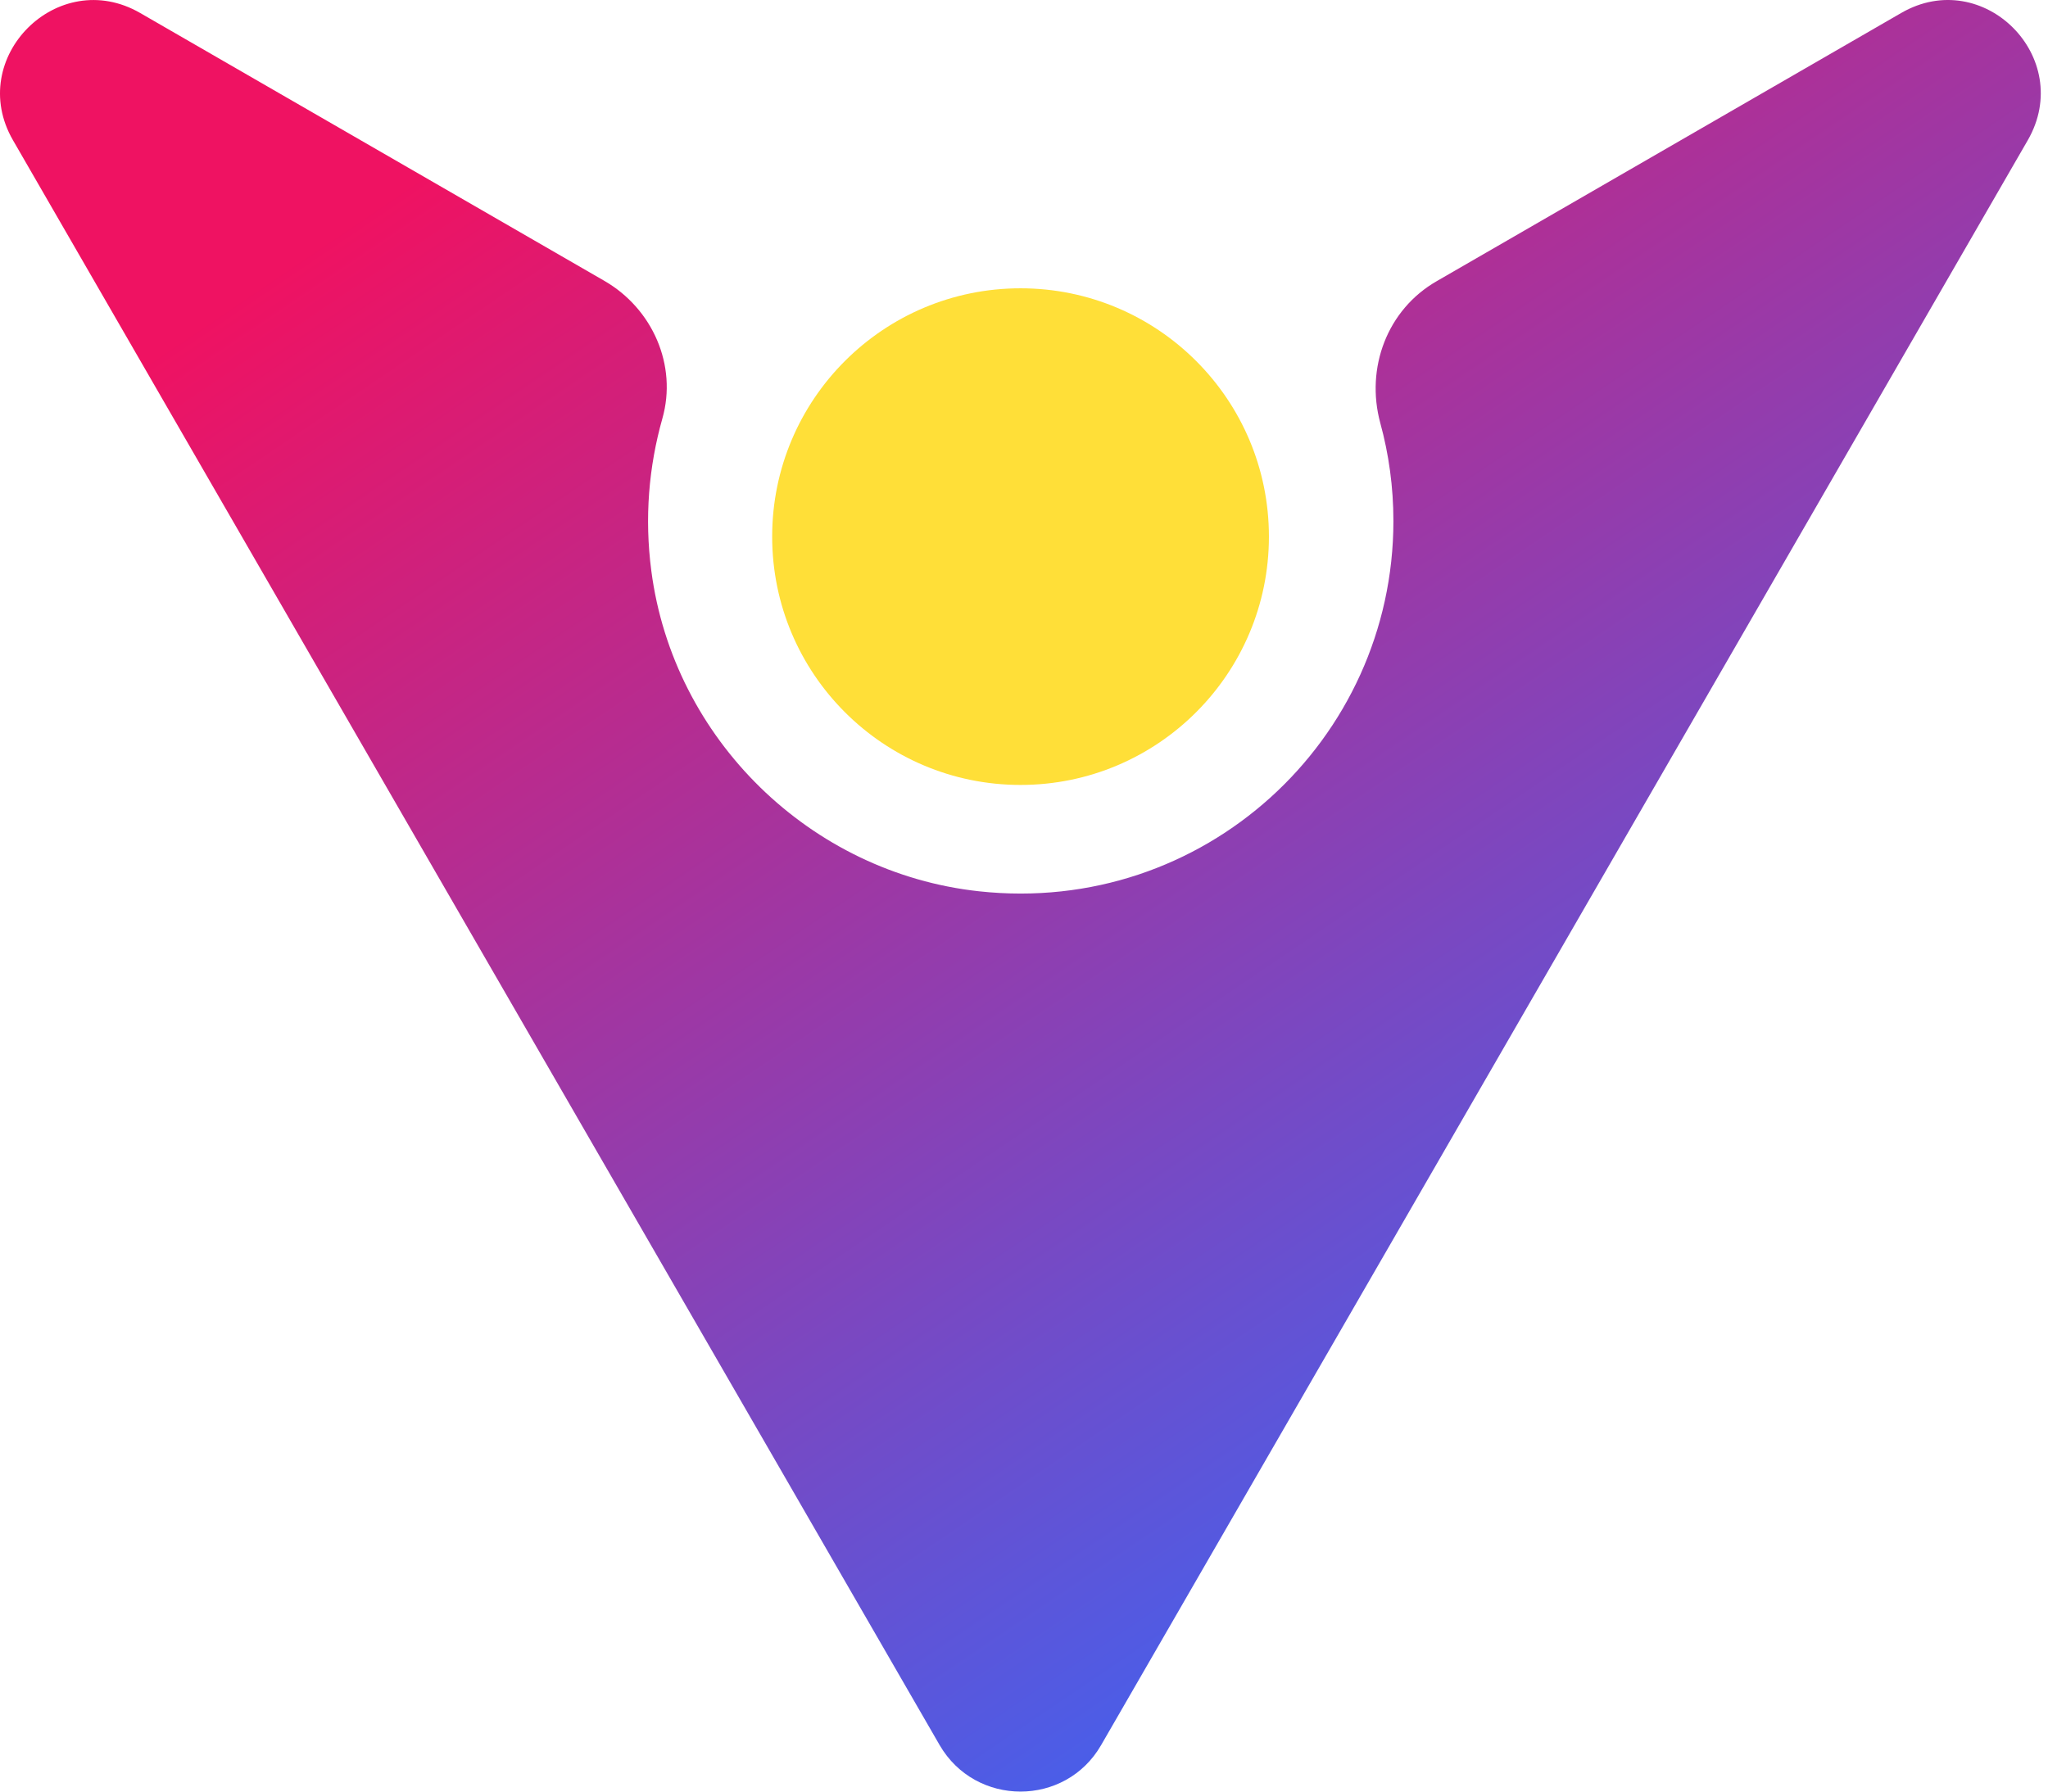
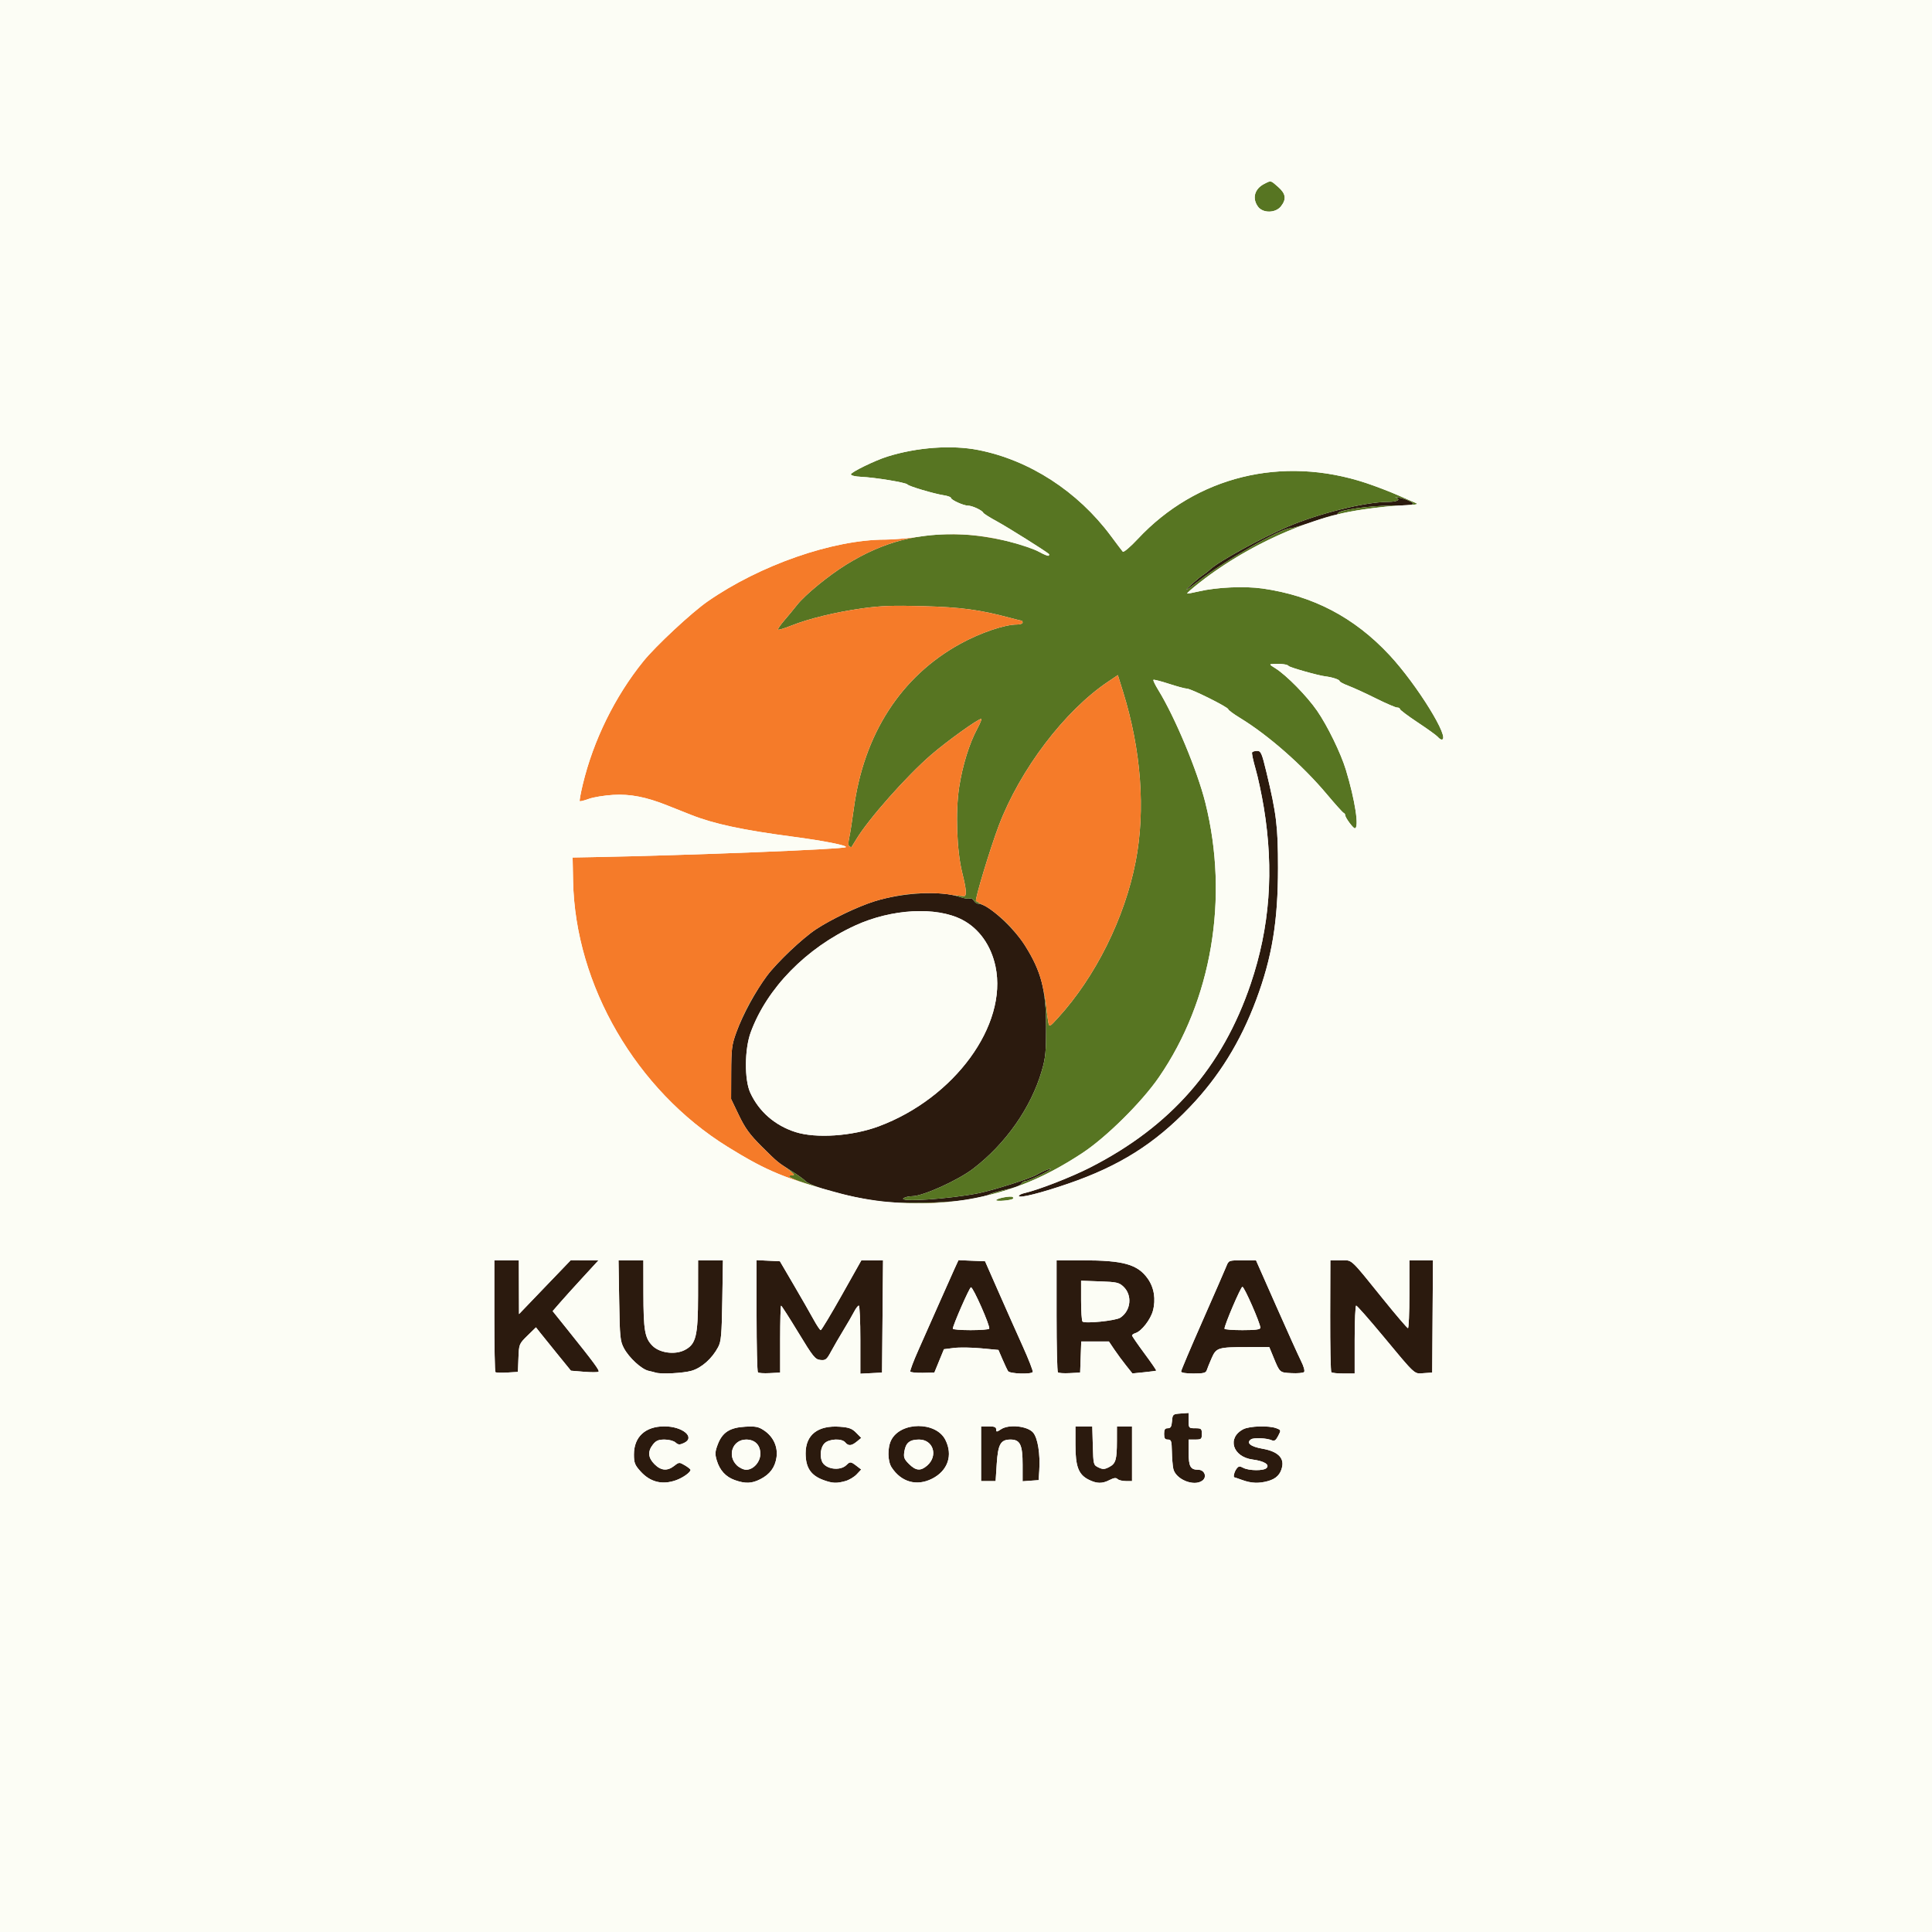
- <svg xmlns="http://www.w3.org/2000/svg" width="56" height="49" viewBox="0 0 56 49" fill="none">
-   <path d="M27.905 21.468C31.656 21.468 34.697 18.427 34.697 14.676C34.697 10.925 31.656 7.885 27.905 7.885C24.154 7.885 21.114 10.925 21.114 14.676C21.114 18.427 24.154 21.468 27.905 21.468Z" fill="#FFD600" fill-opacity="0.78" />
-   <path d="M55.447 3.835L30.108 47.73C29.132 49.423 26.679 49.423 25.694 47.73L0.355 3.835C-0.946 1.583 1.582 -0.946 3.834 0.356L16.525 7.681C17.843 8.441 18.527 9.993 18.11 11.453C17.743 12.754 17.618 14.156 17.81 15.616C18.41 20.213 22.157 23.876 26.77 24.377C32.911 25.044 38.101 20.247 38.101 14.248C38.101 13.322 37.976 12.421 37.742 11.569C37.333 10.059 37.934 8.466 39.285 7.69L51.984 0.356C54.228 -0.946 56.748 1.574 55.447 3.835Z" fill="url(#paint0_linear_106_6)" />
-   <defs>
-     <linearGradient id="paint0_linear_106_6" x1="13.349" y1="3.527" x2="40.465" y2="43.575" gradientUnits="userSpaceOnUse">
-       <stop stop-color="#EF1262" />
-       <stop offset="1" stop-color="#4361EE" />
-     </linearGradient>
-   </defs>
+ <svg xmlns="http://www.w3.org/2000/svg" width="1024" height="1024" viewBox="0 0 1024 1024">
+   <g>
+     <path d="M 514.44 635.56 C502.58,637.74 477.12,638.26 465.00,636.58 C449.80,634.46 429.65,628.88 427.00,626.04 C426.17,625.15 423.02,622.88 420.00,620.98 C412.05,615.99 412.32,616.21 403.70,607.64 C397.39,601.36 394.97,598.04 391.65,591.14 L 387.50 582.50 L 387.55 568.50 C387.60,555.89 387.87,553.77 390.28,547.15 C393.64,537.90 400.62,525.04 406.56,517.13 C411.92,510.00 425.29,497.33 432.47,492.57 C440.42,487.30 454.78,480.43 463.50,477.71 C478.84,472.94 498.86,471.95 508.98,475.47 C510.91,476.15 513.12,476.48 513.89,476.22 C514.65,475.96 515.69,476.47 516.19,477.37 C516.69,478.27 517.79,479.00 518.63,479.00 C523.38,479.00 537.08,491.32 543.27,501.16 C551.87,514.83 554.41,524.55 554.46,544.00 C554.49,557.26 554.16,560.65 552.20,567.42 C546.54,587.00 533.06,606.24 515.77,619.45 C507.65,625.65 489.18,633.98 483.50,634.01 C481.85,634.02 479.83,634.47 479.00,635.00 C475.37,637.34 503.59,635.49 518.85,632.38 C526.79,630.76 546.25,624.57 549.50,622.62 C552.44,620.87 557.00,618.97 557.00,619.51 C557.00,620.28 545.17,626.00 543.58,626.00 C542.76,626.00 541.72,626.68 541.25,627.51 C540.77,628.37 537.23,629.69 532.99,630.57 C528.90,631.42 525.07,632.52 524.48,633.02 C523.88,633.52 519.36,634.66 514.44,635.56 ZM 421.60 600.01 C432.55,603.51 451.77,602.19 465.75,596.98 C505.87,582.04 534.16,543.31 527.64,512.28 C525.28,501.06 518.89,492.10 509.96,487.48 C496.23,480.38 472.64,481.66 453.26,490.54 C427.34,502.42 406.49,523.74 397.90,547.14 C394.60,556.12 394.49,572.31 397.68,579.21 C402.28,589.18 410.75,596.54 421.60,600.01 ZM 572.79 719.25 L 572.50 727.50 L 566.96 727.79 C563.91,727.96 561.10,727.77 560.71,727.38 C560.32,726.99 560.00,713.47 560.00,697.33 L 560.00 668.00 L 573.86 668.00 C595.44,668.00 602.99,670.13 608.36,677.73 C611.71,682.47 612.70,688.69 611.06,694.77 C609.82,699.39 605.04,705.53 601.94,706.52 C600.87,706.86 600.00,707.44 600.01,707.82 C600.01,708.19 602.97,712.48 606.57,717.35 C610.18,722.22 612.99,726.32 612.82,726.46 C612.64,726.60 609.73,727.00 606.35,727.33 L 600.20 727.95 L 596.83 723.72 C594.97,721.40 592.17,717.59 590.59,715.25 L 587.73 711.00 L 573.08 711.00 ZM 413.50 709.75 L 413.50 727.50 L 407.96 727.79 C404.91,727.96 402.10,727.77 401.71,727.38 C401.32,726.99 401.00,713.45 401.00,697.29 L 401.00 667.90 L 407.19 668.20 L 413.37 668.50 L 420.69 681.00 C424.72,687.88 429.42,696.09 431.15,699.25 C432.87,702.41 434.60,705.00 435.00,705.00 C435.40,705.00 440.40,696.69 446.11,686.54 L 456.50 668.07 L 462.26 668.04 L 468.03 668.00 L 467.76 697.75 L 467.50 727.50 L 461.75 727.80 L 456.00 728.10 L 456.00 710.05 C456.00,700.12 455.63,692.00 455.19,692.00 C454.74,692.00 453.62,693.46 452.69,695.25 C451.77,697.04 449.23,701.42 447.05,705.00 C444.87,708.58 441.92,713.66 440.49,716.31 C438.17,720.63 437.59,721.09 434.83,720.81 C432.04,720.53 430.96,719.18 423.13,706.28 C418.38,698.46 414.27,692.04 414.00,692.03 C413.73,692.01 413.50,699.99 413.50,709.75 ZM 718.00 710.00 L 718.00 728.00 L 712.17 728.00 C708.96,728.00 706.02,727.69 705.64,727.31 C705.26,726.93 704.99,713.43 705.03,697.31 L 705.11 668.00 L 710.60 668.00 C711.08,668.00 711.50,667.99 711.89,667.98 C712.87,667.96 713.63,667.94 714.36,668.09 C717.31,668.69 719.71,672.00 733.21,688.71 C739.97,697.08 745.84,703.94 746.25,703.96 C746.66,703.98 747.00,695.90 747.00,686.00 L 747.00 668.00 L 753.25 668.00 L 759.50 668.00 L 759.30 697.75 L 759.10 727.50 L 754.64 727.80 C754.35,727.82 754.08,727.84 753.82,727.86 C753.01,727.93 752.35,727.99 751.72,727.90 C748.94,727.51 746.55,724.40 732.71,707.75 C725.51,699.09 719.25,692.00 718.81,692.00 C718.36,692.00 718.00,700.10 718.00,710.00 ZM 497.77 721.30 L 495.23 727.50 L 489.10 727.63 C485.73,727.70 482.75,727.41 482.49,726.98 C482.22,726.55 484.19,721.32 486.86,715.35 C489.53,709.38 494.49,698.20 497.88,690.50 C501.27,682.80 504.94,674.57 506.03,672.21 L 508.02 667.91 L 515.06 668.21 L 522.11 668.50 L 529.15 684.50 C533.02,693.30 538.81,706.33 542.03,713.45 C545.24,720.57 547.65,726.76 547.38,727.20 C546.56,728.53 535.21,728.14 534.31,726.75 C533.86,726.07 532.53,723.25 531.34,720.50 L 529.19 715.50 L 520.04 714.64 C515.01,714.17 508.51,714.08 505.60,714.44 L 500.31 715.11 ZM 639.61 726.25 C639.16,727.68 637.88,728.00 632.53,728.00 C628.60,728.00 626.00,727.58 626.00,726.94 C626.00,726.36 631.10,714.32 637.33,700.19 C643.56,686.06 649.23,673.04 649.95,671.25 C651.24,668.00 651.25,668.00 658.48,668.00 L 665.71 668.00 L 676.43 692.25 C682.32,705.59 688.25,718.71 689.61,721.41 C691.05,724.29 691.70,726.70 691.18,727.22 C690.69,727.71 687.68,727.97 684.50,727.80 C678.18,727.47 678.35,727.62 674.91,719.25 L 672.75 714.00 L 661.50 714.00 C645.53,714.00 644.66,714.26 642.20,719.85 C641.08,722.41 639.91,725.29 639.61,726.25 ZM 274.79 719.74 L 274.50 727.14 L 268.83 727.48 C265.71,727.67 262.90,727.57 262.58,727.25 C262.26,726.93 262.00,713.47 262.00,697.33 L 262.00 668.00 L 275.00 668.00 L 275.09 696.50 L 288.79 682.22 L 302.50 667.95 L 309.86 667.97 L 317.22 668.00 L 308.86 677.09 C304.26,682.09 298.79,688.15 296.71,690.55 L 292.92 694.92 L 300.77 704.71 C314.94,722.37 317.94,726.46 317.22,727.05 C316.82,727.37 313.37,727.38 309.55,727.07 L 302.61 726.50 L 295.69 718.00 C291.89,713.33 287.71,708.15 286.42,706.51 L 284.07 703.52 L 279.57 707.93 C275.13,712.28 275.07,712.43 274.79,719.74 ZM 366.59 726.53 C362.24,727.82 350.28,728.44 347.50,727.51 C346.95,727.33 345.25,726.90 343.72,726.56 C340.04,725.75 333.38,719.62 330.69,714.57 C328.70,710.84 328.49,708.75 328.18,689.25 L 327.83 668.00 L 341.00 668.00 L 341.02 685.25 C341.05,705.19 341.74,709.21 345.86,713.32 C349.67,717.13 357.80,718.19 362.92,715.54 C368.90,712.45 369.95,708.16 369.98,686.75 L 370.00 668.00 L 383.17 668.00 L 382.83 689.25 C382.53,707.58 382.23,710.98 380.63,714.00 C377.43,720.04 371.95,724.94 366.59,726.53 ZM 566.50 627.25 C552.11,632.23 540.00,635.28 540.00,633.92 C540.00,633.43 541.24,632.76 542.75,632.42 C550.23,630.74 567.71,623.95 577.81,618.79 C620.61,596.96 647.91,565.73 662.90,521.47 C673.06,491.46 675.31,461.22 669.85,428.01 C668.72,421.15 666.76,411.93 665.48,407.53 C664.21,403.14 663.38,399.19 663.64,398.77 C663.90,398.35 665.11,398.00 666.32,398.00 C668.30,398.00 668.80,399.14 671.23,409.25 C676.55,431.32 677.38,438.17 677.37,460.00 C677.36,488.41 674.21,507.47 665.78,530.00 C657.47,552.25 646.04,570.69 630.53,586.88 C611.98,606.24 593.46,617.92 566.50,627.25 ZM 402.95 784.03 C398.43,786.33 395.03,786.45 389.50,784.50 C384.66,782.78 381.47,779.31 379.89,774.02 C378.89,770.70 378.98,769.34 380.43,765.55 C382.86,759.18 386.82,756.63 394.98,756.18 C400.52,755.88 402.03,756.18 405.00,758.18 C409.90,761.46 412.39,766.91 411.56,772.48 C410.76,777.81 408.07,781.41 402.95,784.03 ZM 494.03 783.75 C485.89,787.86 477.70,785.58 472.59,777.78 C470.40,774.44 470.30,767.25 472.39,763.21 C477.46,753.42 496.07,753.35 501.05,763.10 C505.21,771.26 502.40,779.52 494.03,783.75 ZM 528.29 775.89 L 527.70 785.00 L 520.00 785.00 L 520.00 756.00 L 524.00 756.00 C527.02,756.00 528.00,756.40 528.00,757.61 C528.00,759.07 528.25,759.06 530.63,757.50 C534.79,754.78 544.58,755.81 547.57,759.28 C550.05,762.17 551.41,770.60 550.83,779.50 L 550.50 784.50 L 542.00 785.11 L 542.00 776.28 C542.00,765.75 540.68,763.00 535.60,763.00 C530.35,763.00 528.97,765.44 528.29,775.89 ZM 588.16 784.41 C584.21,786.46 581.34,786.42 577.00,784.25 C571.62,781.56 570.00,777.28 570.00,765.75 L 570.00 756.00 L 578.93 756.00 L 579.22 766.24 C579.49,776.28 579.55,776.50 582.22,777.78 C584.51,778.87 585.41,778.84 587.84,777.58 C591.37,775.76 591.97,773.75 591.99,763.75 L 592.00 756.00 L 600.00 756.00 L 600.00 785.00 L 596.70 785.00 C594.89,785.00 592.91,784.51 592.31,783.91 C591.53,783.13 590.37,783.28 588.16,784.41 ZM 573.75 700.44 C574.94,701.67 591.27,700.02 593.73,698.43 C599.44,694.72 600.28,686.49 595.41,681.91 C593.12,679.76 591.77,679.46 582.92,679.16 L 573.00 678.81 L 573.00 689.24 C573.00,694.97 573.34,700.01 573.75,700.44 ZM 672.10 784.99 C667.23,786.34 663.27,786.19 658.50,784.47 C656.30,783.68 654.39,783.02 654.25,783.02 C653.50,782.97 654.18,780.13 655.33,778.56 C656.45,777.03 657.01,776.93 658.94,777.97 C661.93,779.57 669.76,779.65 671.29,778.09 C673.09,776.27 670.01,774.39 663.89,773.58 C653.28,772.17 650.19,762.06 658.98,757.51 C662.30,755.80 672.53,755.49 676.47,756.99 C679.02,757.96 679.03,758.03 677.46,761.07 C676.27,763.38 675.44,763.97 674.18,763.41 C671.46,762.20 664.62,761.86 663.10,762.87 C660.32,764.72 662.79,766.75 669.17,767.86 C676.95,769.21 680.55,772.49 679.58,777.35 C678.77,781.40 676.44,783.78 672.10,784.99 ZM 358.32 784.55 C351.01,787.16 344.65,785.57 339.48,779.85 C336.47,776.51 336.00,775.31 336.00,770.90 C336.00,761.55 342.02,756.00 352.14,756.00 C361.95,756.00 368.84,761.93 362.42,764.86 C360.20,765.86 359.45,765.81 358.04,764.54 C357.09,763.68 354.53,763.00 352.24,763.00 C349.01,763.00 347.71,763.55 346.07,765.63 C343.20,769.29 343.47,772.63 346.92,776.08 C350.37,779.52 353.71,779.80 357.35,776.94 C359.90,774.93 360.07,774.93 362.99,776.65 C364.64,777.63 366.00,778.71 366.00,779.06 C366.00,780.37 361.98,783.24 358.32,784.55 ZM 448.07 785.00 C443.44,786.28 441.32,786.20 436.74,784.57 C429.79,782.09 427.00,778.00 427.00,770.28 C427.00,760.43 433.53,755.36 445.15,756.20 C449.97,756.55 451.60,757.15 453.79,759.38 L 456.50 762.12 L 454.14 764.06 C451.30,766.39 449.67,766.51 448.00,764.50 C446.15,762.27 439.43,762.57 437.00,765.00 C435.03,766.97 434.40,771.28 435.62,774.46 C437.25,778.69 445.23,779.91 448.69,776.45 C450.54,774.60 450.97,774.64 453.99,776.96 L 456.47 778.87 L 454.06 781.43 C452.73,782.85 450.04,784.45 448.07,785.00 ZM 637.29 784.75 C632.83,788.08 623.08,784.11 621.87,778.46 C621.52,776.83 621.18,772.69 621.12,769.25 C621.01,763.71 620.77,763.00 619.00,763.00 C617.44,763.00 617.00,762.33 617.00,760.00 C617.00,757.70 617.45,757.00 618.94,757.00 C620.46,757.00 620.95,756.19 621.19,753.25 C621.49,749.61 621.62,749.49 625.75,749.19 L 630.00 748.89 L 630.00 752.94 C630.00,756.91 630.08,757.00 633.50,757.00 C636.72,757.00 637.00,757.24 637.00,760.00 C637.00,762.76 636.72,763.00 633.50,763.00 L 630.00 763.00 L 630.00 769.80 C630.00,777.27 630.95,779.00 635.08,779.00 C638.44,779.00 639.90,782.81 637.29,784.75 ZM 649.00 704.25 C649.00,704.66 653.28,705.00 658.50,705.00 C665.43,705.00 668.00,704.66 668.02,703.75 C668.04,701.47 659.52,682.02 658.50,682.03 C657.63,682.05 649.00,702.23 649.00,704.25 ZM 505.01 704.25 C505.00,704.66 509.25,705.00 514.44,705.00 C519.63,705.00 524.07,704.66 524.31,704.25 C524.99,703.04 515.67,681.94 514.61,682.30 C513.73,682.59 505.02,702.49 505.01,704.25 ZM 634.50 308.54 C632.30,310.27 629.83,312.05 629.00,312.49 C627.15,313.48 635.70,305.86 637.89,304.57 C638.76,304.05 640.38,302.78 641.49,301.74 C645.88,297.61 668.58,285.11 682.50,279.16 C699.01,272.10 723.73,266.00 735.81,266.00 C740.58,266.00 742.75,264.74 739.75,263.72 C739.06,263.48 739.62,263.47 741.00,263.68 C744.67,264.25 749.00,266.11 749.00,267.12 C749.00,267.60 743.94,268.00 737.75,268.00 C725.99,268.00 709.74,270.27 709.17,272.00 C708.98,272.55 708.18,273.00 707.38,273.00 C706.57,273.00 701.39,274.58 695.86,276.50 C690.33,278.42 684.99,280.00 683.99,280.00 C678.91,280.00 648.37,297.62 634.50,308.54 ZM 481.80 775.95 C485.43,779.58 487.99,779.79 491.45,776.75 C497.34,771.56 494.64,763.00 487.12,763.00 C482.20,763.00 480.09,764.69 479.35,769.21 C478.83,772.41 479.16,773.32 481.80,775.95 ZM 390.45 776.55 C391.80,777.90 394.08,779.00 395.50,779.00 C399.32,779.00 403.00,774.85 403.00,770.55 C403.00,765.90 400.12,763.00 395.50,763.00 C388.37,763.00 385.26,771.35 390.45,776.55 Z" fill="rgb(43,26,14)" />
+     <path d="M 634.50 308.54 C648.37,297.62 678.91,280.00 683.99,280.00 C684.77,280.00 688.24,279.03 692.37,277.68 C672.29,284.91 651.73,296.17 635.21,309.26 C631.74,312.00 629.05,314.38 629.21,314.55 C629.38,314.71 632.21,314.21 635.51,313.43 C644.79,311.24 659.59,310.57 669.08,311.91 C695.82,315.68 717.82,327.19 736.45,347.18 C751.05,362.84 769.05,392.00 764.12,392.00 C763.64,392.00 762.72,391.37 762.08,390.59 C761.43,389.82 756.65,386.36 751.45,382.92 C746.25,379.47 742.00,376.28 742.00,375.83 C742.00,375.37 741.32,375.00 740.48,375.00 C739.65,375.00 734.58,372.82 729.23,370.15 C723.88,367.48 717.36,364.49 714.75,363.51 C712.14,362.53 710.00,361.39 710.00,360.97 C710.00,360.21 706.14,358.93 702.50,358.49 C698.65,358.03 683.50,353.74 683.00,352.98 C682.47,352.15 679.08,351.70 675.00,351.91 C672.60,352.03 672.64,352.12 676.00,354.22 C681.86,357.88 692.70,368.93 698.08,376.71 C703.59,384.67 710.66,399.19 713.34,408.00 C718.24,424.12 720.51,439.00 718.07,439.00 C717.16,439.00 713.00,433.36 713.00,432.12 C713.00,431.60 712.61,431.02 712.13,430.83 C711.65,430.65 707.68,426.23 703.29,421.00 C690.44,405.67 672.21,389.64 657.25,380.53 C653.81,378.43 651.00,376.35 651.00,375.91 C651.00,374.83 631.29,365.00 629.13,365.00 C628.20,365.00 623.92,363.85 619.61,362.44 C615.31,361.04 611.58,360.09 611.33,360.33 C611.09,360.58 612.23,362.97 613.88,365.65 C622.79,380.14 634.61,408.43 638.87,425.50 C651.48,476.00 642.29,530.25 614.22,571.00 C605.07,584.28 586.21,602.92 573.50,611.25 C555.98,622.74 540.14,629.77 521.93,633.92 C523.29,633.55 524.23,633.23 524.48,633.02 C525.07,632.52 528.90,631.42 532.99,630.57 C537.23,629.69 540.77,628.37 541.25,627.51 C541.72,626.68 542.76,626.00 543.58,626.00 C545.17,626.00 557.00,620.28 557.00,619.51 C557.00,618.97 552.44,620.87 549.50,622.62 C546.25,624.57 526.79,630.76 518.85,632.38 C503.59,635.49 475.37,637.34 479.00,635.00 C479.83,634.47 481.85,634.02 483.50,634.01 C489.18,633.98 507.65,625.65 515.77,619.45 C533.06,606.24 546.54,587.00 552.20,567.42 C554.16,560.65 554.49,557.26 554.46,544.00 C554.44,536.10 554.01,529.81 552.93,524.20 C553.69,527.36 554.24,530.56 554.56,533.78 C554.87,536.92 555.36,540.62 555.66,542.00 C556.17,544.43 556.31,544.37 560.75,539.50 C580.65,517.72 596.17,486.46 601.94,456.58 C607.21,429.27 604.85,397.58 595.24,366.65 L 592.49 357.81 L 587.21 361.36 C564.24,376.81 540.65,407.90 529.41,437.50 C524.88,449.45 516.53,477.04 517.30,477.57 C517.38,477.62 518.68,478.38 520.45,479.41 C519.75,479.14 519.14,479.00 518.63,479.00 C517.79,479.00 516.69,478.27 516.19,477.37 C515.69,476.47 514.65,475.96 513.89,476.22 C513.12,476.48 510.91,476.15 508.98,475.47 C507.78,475.06 506.44,474.70 504.99,474.41 C508.13,474.76 510.51,475.00 510.92,475.00 C512.49,475.00 512.23,471.54 509.98,462.50 C507.10,450.93 506.37,430.29 508.37,417.26 C510.14,405.74 513.76,394.05 517.97,386.25 C519.53,383.36 520.48,381.00 520.08,381.00 C518.38,381.00 501.81,392.90 493.50,400.09 C480.42,411.40 460.32,434.09 453.88,444.80 C452.65,446.83 451.54,448.66 451.39,448.85 C451.25,449.04 450.70,448.93 450.17,448.61 C449.57,448.23 449.55,446.51 450.11,443.99 C450.61,441.77 451.69,434.91 452.51,428.73 C457.78,389.10 477.58,358.43 509.02,341.20 C519.64,335.37 532.52,331.00 539.05,331.00 C540.67,331.00 542.00,330.55 542.00,330.00 C542.00,329.45 541.80,329.00 541.55,329.00 C541.30,329.00 538.49,328.30 535.30,327.45 C519.35,323.18 509.26,321.82 489.32,321.28 C473.24,320.84 466.64,321.09 456.82,322.47 C442.76,324.46 428.49,327.94 419.23,331.65 C415.72,333.05 412.64,333.98 412.38,333.71 C412.12,333.45 413.61,331.25 415.70,328.82 C417.79,326.39 420.85,322.69 422.50,320.59 C426.71,315.25 439.20,305.01 448.58,299.23 C468.44,286.98 486.94,282.23 510.50,283.32 C524.13,283.95 543.36,288.35 550.88,292.56 C553.31,293.92 555.54,294.80 555.82,294.51 C556.10,294.23 556.15,293.83 555.92,293.62 C554.28,292.11 534.17,279.49 528.50,276.40 C524.65,274.31 521.35,272.23 521.16,271.78 C520.62,270.49 515.31,268.00 513.08,268.00 C510.68,268.00 504.00,264.96 504.00,263.86 C504.00,263.44 502.31,262.83 500.25,262.51 C494.96,261.69 481.61,257.72 480.93,256.76 C480.22,255.76 463.73,253.05 456.43,252.73 C453.32,252.60 451.00,252.03 451.00,251.41 C451.00,250.26 463.77,244.04 470.38,241.97 C486.05,237.07 504.45,235.74 518.50,238.51 C545.61,243.83 571.25,260.44 588.75,284.00 C591.81,288.12 594.67,291.91 595.11,292.40 C595.55,292.90 599.09,289.89 603.01,285.70 C634.08,252.43 679.64,241.26 724.07,256.02 C729.09,257.69 736.65,260.58 740.85,262.44 C745.06,264.30 749.40,266.19 750.50,266.64 C751.90,267.22 750.56,267.55 746.00,267.73 L 745.82 267.73 C747.79,267.57 749.00,267.36 749.00,267.12 C749.00,266.11 744.67,264.25 741.00,263.68 C739.62,263.47 739.06,263.48 739.75,263.72 C742.75,264.74 740.58,266.00 735.81,266.00 C723.73,266.00 699.01,272.10 682.50,279.16 C668.58,285.11 645.88,297.61 641.49,301.74 C640.38,302.78 638.76,304.05 637.89,304.57 C635.70,305.86 627.15,313.48 629.00,312.49 C629.83,312.05 632.30,310.27 634.50,308.54 ZM 678.93 109.37 C676.07,113.00 669.34,113.09 666.75,109.53 C663.56,105.14 664.91,100.13 669.98,97.51 C670.15,97.42 670.32,97.33 670.48,97.25 C671.86,96.53 672.62,96.14 673.35,96.19 C674.32,96.26 675.22,97.14 677.47,99.10 C681.53,102.68 681.94,105.53 678.93,109.37 ZM 708.41 272.76 C708.78,272.57 709.07,272.30 709.17,272.00 C709.74,270.27 725.99,268.00 737.75,268.00 C739.25,268.00 740.69,267.98 742.01,267.94 C731.90,268.59 719.27,270.25 711.62,271.99 C710.55,272.23 709.48,272.49 708.41,272.76 ZM 435.22 629.75 C423.50,626.39 414.75,623.10 419.50,622.98 C421.33,622.94 421.28,622.75 418.90,620.72 C418.08,620.02 416.98,619.17 415.95,618.42 C417.05,619.13 418.35,619.94 420.00,620.98 C423.02,622.88 426.17,625.15 427.00,626.04 C427.93,627.03 430.99,628.36 435.22,629.75 ZM 536.92 635.36 C535.90,636.24 528.00,636.93 528.00,636.14 C528.00,635.15 535.97,633.63 536.80,634.47 C537.09,634.76 537.15,635.16 536.92,635.36 ZM 507.77 636.50 C497.43,637.97 483.36,638.20 471.34,637.19 C482.23,637.91 497.66,637.59 508.38,636.42 C508.18,636.45 507.98,636.47 507.77,636.50 ZM 401.79 524.16 C397.23,531.49 392.77,540.30 390.28,547.15 C393.23,539.02 397.09,531.33 401.79,524.16 ZM 492.96 473.37 C485.54,473.36 477.23,474.29 469.54,476.08 C477.47,474.11 485.32,473.19 492.96,473.37 ZM 527.74 484.11 C532.04,487.38 536.00,491.39 539.48,495.93 C535.99,491.61 531.66,487.30 527.74,484.11 ZM 457.51 479.87 C452.48,481.86 446.74,484.53 441.59,487.25 C443.10,486.44 444.73,485.61 446.50,484.72 C450.16,482.88 453.83,481.26 457.51,479.87 ZM 698.91 275.46 C703.18,274.04 706.72,273.00 707.38,273.00 C707.40,273.00 707.43,273.00 707.46,273.00 C704.64,273.73 701.79,274.55 698.91,275.46 ZM 425.77 497.73 C421.93,500.98 417.68,504.95 413.98,508.74 C415.68,506.94 417.45,505.18 419.28,503.48 C421.64,501.29 423.75,499.41 425.77,497.73 ZM 407.79 611.70 C406.46,610.44 405.04,609.05 403.65,607.66 C400.39,604.39 398.16,601.89 396.29,599.27 C398.15,601.87 400.39,604.35 403.70,607.64 C405.35,609.28 406.68,610.60 407.79,611.70 ZM 413.70 616.88 C413.59,616.81 413.46,616.72 413.32,616.61 C413.45,616.70 413.57,616.79 413.70,616.88 Z" fill="rgb(87,117,34)" />
+     <path d="M 435.22 629.75 C435.34,629.79 435.46,629.83 435.58,629.87 C413.76,623.67 403.83,619.10 385.69,607.86 C337.25,577.85 304.87,522.19 303.75,467.00 L 303.50 454.50 L 315.00 454.28 C365.86,453.33 447.07,450.12 448.30,449.01 C449.28,448.14 436.70,445.64 420.50,443.50 C393.55,439.94 378.41,436.70 366.23,431.87 C361.98,430.19 356.25,427.92 353.50,426.82 C342.46,422.41 333.93,420.76 325.00,421.30 C320.33,421.58 314.52,422.53 312.09,423.42 C309.67,424.30 307.51,424.84 307.28,424.62 C307.06,424.39 307.77,420.45 308.87,415.85 C314.44,392.51 325.94,369.11 340.99,350.50 C347.56,342.38 366.55,324.68 375.02,318.80 C402.80,299.47 441.44,286.02 469.22,286.00 C472.97,286.00 479.90,285.43 485.55,284.68 C472.73,286.90 460.92,291.62 448.58,299.23 C439.20,305.01 426.71,315.25 422.50,320.59 C420.85,322.69 417.79,326.39 415.70,328.82 C413.61,331.25 412.12,333.45 412.38,333.71 C412.64,333.98 415.72,333.05 419.23,331.65 C428.49,327.94 442.76,324.46 456.82,322.47 C466.64,321.09 473.24,320.84 489.32,321.28 C509.26,321.82 519.35,323.18 535.30,327.45 C538.49,328.30 541.30,329.00 541.55,329.00 C541.80,329.00 542.00,329.45 542.00,330.00 C542.00,330.55 540.67,331.00 539.05,331.00 C532.52,331.00 519.64,335.37 509.02,341.20 C477.58,358.43 457.78,389.10 452.51,428.73 C451.69,434.91 450.61,441.77 450.11,443.99 C449.55,446.51 449.57,448.23 450.17,448.61 C450.70,448.93 451.25,449.04 451.39,448.85 C451.54,448.66 452.65,446.83 453.88,444.80 C460.32,434.09 480.42,411.40 493.50,400.09 C501.81,392.90 518.38,381.00 520.08,381.00 C520.48,381.00 519.53,383.36 517.97,386.25 C513.76,394.05 510.14,405.74 508.37,417.26 C506.37,430.29 507.10,450.93 509.98,462.50 C512.23,471.54 512.49,475.00 510.92,475.00 C510.51,475.00 508.13,474.76 504.99,474.41 C501.53,473.72 497.40,473.37 492.96,473.37 C485.32,473.19 477.47,474.11 469.54,476.08 C467.47,476.56 465.45,477.11 463.50,477.71 C461.71,478.27 459.67,479.01 457.51,479.87 C453.83,481.26 450.16,482.88 446.50,484.72 C444.73,485.61 443.10,486.44 441.59,487.25 C438.16,489.07 434.99,490.90 432.47,492.57 C430.58,493.82 428.26,495.62 425.77,497.73 L 425.77 497.73 C423.75,499.41 421.64,501.29 419.28,503.48 C417.45,505.18 415.68,506.94 413.98,508.74 C410.97,511.82 408.33,514.78 406.56,517.13 C405.01,519.19 403.39,521.59 401.79,524.17 C397.09,531.33 393.23,539.02 390.28,547.15 C387.87,553.77 387.60,555.89 387.55,568.50 L 387.50 582.50 L 391.65 591.14 C393.23,594.43 394.61,596.90 396.29,599.27 C398.16,601.89 400.39,604.39 403.65,607.66 C405.04,609.05 406.46,610.44 407.79,611.70 L 407.79 611.70 C410.19,614.04 411.64,615.36 413.32,616.61 C413.46,616.72 413.59,616.81 413.70,616.88 L 413.70 616.88 C414.38,617.38 415.10,617.87 415.95,618.42 C416.98,619.17 418.08,620.02 418.90,620.72 C421.28,622.75 421.33,622.94 419.50,622.98 C414.75,623.10 423.50,626.39 435.22,629.75 ZM 527.74 484.11 C524.96,481.85 522.39,480.15 520.45,479.41 C518.68,478.38 517.38,477.62 517.30,477.57 C516.53,477.04 524.88,449.45 529.41,437.50 C540.65,407.90 564.24,376.81 587.21,361.36 L 592.49 357.81 L 595.24 366.65 C604.85,397.58 607.21,429.27 601.94,456.58 C596.17,486.46 580.65,517.72 560.75,539.50 C556.31,544.37 556.17,544.43 555.66,542.00 C555.36,540.62 554.87,536.92 554.56,533.78 C554.24,530.56 553.69,527.36 552.93,524.20 C551.35,516.00 548.38,509.28 543.27,501.16 C542.20,499.46 540.91,497.69 539.48,495.93 C536.00,491.39 532.04,487.38 527.74,484.11 ZM 532.81 286.56 C525.40,284.88 517.26,283.64 510.50,283.32 C505.72,283.10 501.14,283.12 496.72,283.39 C508.68,282.56 520.78,283.62 532.81,286.56 ZM 507.77 636.50 C498.70,637.79 488.69,638.15 478.64,637.64 C488.76,638.06 499.46,637.68 507.77,636.50 Z" fill="rgb(245,123,41)" />
+     <path d="M 0.00 512.00 L 0.00 0.00 L 512.00 0.00 L 1024.00 0.00 L 1024.00 512.00 L 1024.00 1024.00 L 512.00 1024.00 L 0.00 1024.00 L 0.00 512.00 ZM 358.32 784.55 C361.98,783.24 366.00,780.37 366.00,779.06 C366.00,778.71 364.64,777.63 362.99,776.65 C360.07,774.93 359.90,774.93 357.35,776.94 C353.71,779.80 350.37,779.52 346.92,776.08 C343.47,772.63 343.20,769.29 346.07,765.63 C347.71,763.55 349.01,763.00 352.24,763.00 C354.53,763.00 357.09,763.68 358.04,764.54 C359.45,765.81 360.20,765.86 362.42,764.86 C368.84,761.93 361.95,756.00 352.14,756.00 C342.02,756.00 336.00,761.55 336.00,770.90 C336.00,775.31 336.47,776.51 339.48,779.85 C344.65,785.57 351.01,787.16 358.32,784.55 ZM 402.95 784.03 C408.07,781.41 410.76,777.81 411.56,772.48 C412.39,766.91 409.90,761.46 405.00,758.18 C402.03,756.18 400.52,755.88 394.98,756.18 C386.82,756.63 382.86,759.18 380.43,765.55 C378.98,769.34 378.89,770.70 379.89,774.02 C381.47,779.31 384.66,782.78 389.50,784.50 C395.03,786.45 398.43,786.33 402.95,784.03 ZM 448.07 785.00 C450.04,784.45 452.73,782.85 454.06,781.43 L 456.47 778.87 L 453.99 776.96 C450.97,774.64 450.54,774.60 448.69,776.45 C445.23,779.91 437.25,778.69 435.62,774.46 C434.40,771.28 435.03,766.97 437.00,765.00 C439.43,762.57 446.15,762.27 448.00,764.50 C449.67,766.51 451.30,766.39 454.14,764.06 L 456.50 762.12 L 453.79 759.38 C451.60,757.15 449.97,756.55 445.15,756.20 C433.53,755.36 427.00,760.43 427.00,770.28 C427.00,778.00 429.79,782.09 436.74,784.57 C441.32,786.20 443.44,786.28 448.07,785.00 ZM 494.03 783.75 C502.40,779.52 505.21,771.26 501.05,763.10 C496.07,753.35 477.46,753.42 472.39,763.21 C470.30,767.25 470.40,774.44 472.59,777.78 C477.70,785.58 485.89,787.86 494.03,783.75 ZM 588.16 784.41 C590.37,783.28 591.53,783.13 592.31,783.91 C592.91,784.51 594.89,785.00 596.70,785.00 L 600.00 785.00 L 600.00 770.50 L 600.00 756.00 L 596.00 756.00 L 592.00 756.00 L 591.99 763.75 C591.97,773.75 591.37,775.76 587.84,777.58 C585.41,778.84 584.51,778.87 582.22,777.78 C579.55,776.50 579.49,776.28 579.22,766.24 L 578.93 756.00 L 574.47 756.00 L 570.00 756.00 L 570.00 765.75 C570.00,777.28 571.62,781.56 577.00,784.25 C581.34,786.42 584.21,786.46 588.16,784.41 ZM 637.29 784.75 C639.90,782.81 638.44,779.00 635.08,779.00 C630.95,779.00 630.00,777.27 630.00,769.80 L 630.00 763.00 L 633.50 763.00 C636.72,763.00 637.00,762.76 637.00,760.00 C637.00,757.24 636.72,757.00 633.50,757.00 C630.08,757.00 630.00,756.91 630.00,752.94 L 630.00 748.89 L 625.75 749.19 C621.62,749.49 621.49,749.61 621.19,753.25 C620.95,756.19 620.46,757.00 618.94,757.00 C617.45,757.00 617.00,757.70 617.00,760.00 C617.00,762.33 617.44,763.00 619.00,763.00 C620.77,763.00 621.01,763.71 621.12,769.25 C621.18,772.69 621.52,776.83 621.87,778.46 C623.08,784.11 632.83,788.08 637.29,784.75 ZM 672.10 784.99 C676.44,783.78 678.77,781.40 679.58,777.35 C680.55,772.49 676.95,769.21 669.17,767.86 C662.79,766.75 660.32,764.72 663.10,762.87 C664.62,761.86 671.46,762.20 674.18,763.41 C675.44,763.97 676.27,763.38 677.46,761.07 C679.03,758.03 679.02,757.96 676.47,756.99 C672.53,755.49 662.30,755.80 658.98,757.51 C650.19,762.06 653.28,772.17 663.89,773.58 C670.01,774.39 673.09,776.27 671.29,778.09 C669.76,779.65 661.93,779.57 658.94,777.97 C657.01,776.93 656.45,777.03 655.33,778.56 C654.18,780.13 653.50,782.97 654.25,783.02 C654.39,783.02 656.30,783.68 658.50,784.47 C663.27,786.19 667.23,786.34 672.10,784.99 ZM 528.29 775.89 C528.97,765.44 530.35,763.00 535.60,763.00 C540.68,763.00 542.00,765.75 542.00,776.28 L 542.00 785.11 L 546.25 784.81 L 550.50 784.50 L 550.83 779.50 C551.41,770.60 550.05,762.17 547.57,759.28 C544.58,755.81 534.79,754.78 530.63,757.50 C528.25,759.06 528.00,759.07 528.00,757.61 C528.00,756.40 527.02,756.00 524.00,756.00 L 520.00 756.00 L 520.00 770.50 L 520.00 785.00 L 523.85 785.00 L 527.70 785.00 L 528.29 775.89 ZM 274.79 719.74 C275.07,712.43 275.13,712.28 279.57,707.93 L 284.07 703.52 L 286.42 706.51 C287.71,708.15 291.89,713.33 295.69,718.00 L 302.61 726.50 L 309.55 727.07 C313.37,727.38 316.82,727.37 317.22,727.05 C317.94,726.46 314.94,722.37 300.77,704.71 L 292.92 694.92 L 296.71 690.55 C298.79,688.15 304.26,682.09 308.86,677.09 L 317.22 668.00 L 309.86 667.97 L 302.50 667.95 L 288.79 682.22 L 275.09 696.50 L 275.04 682.25 L 275.00 668.00 L 268.50 668.00 L 262.00 668.00 L 262.00 697.33 C262.00,713.47 262.26,726.93 262.58,727.25 C262.90,727.57 265.71,727.67 268.83,727.48 L 274.50 727.14 L 274.79 719.74 ZM 366.59 726.53 C371.95,724.94 377.43,720.04 380.63,714.00 C382.23,710.98 382.53,707.58 382.83,689.25 L 383.17 668.00 L 376.59 668.00 L 370.00 668.00 L 369.98 686.75 C369.95,708.16 368.90,712.45 362.92,715.54 C357.80,718.19 349.67,717.13 345.86,713.32 C341.74,709.21 341.05,705.19 341.02,685.25 L 341.00 668.00 L 334.41 668.00 L 327.83 668.00 L 328.18 689.25 C328.49,708.75 328.70,710.84 330.69,714.57 C333.38,719.62 340.04,725.75 343.72,726.56 C345.25,726.90 346.95,727.33 347.50,727.51 C350.28,728.44 362.24,727.82 366.59,726.53 ZM 413.50 709.75 C413.50,699.99 413.73,692.01 414.00,692.03 C414.27,692.04 418.38,698.46 423.13,706.28 C430.96,719.18 432.04,720.53 434.83,720.81 C437.59,721.09 438.17,720.63 440.49,716.31 C441.92,713.66 444.87,708.58 447.05,705.00 C449.23,701.42 451.77,697.04 452.69,695.25 C453.62,693.46 454.74,692.00 455.19,692.00 C455.63,692.00 456.00,700.12 456.00,710.05 L 456.00 728.10 L 461.75 727.80 L 467.50 727.50 L 467.76 697.75 L 468.03 668.00 L 462.26 668.04 L 456.50 668.07 L 446.11 686.54 C440.40,696.69 435.40,705.00 435.00,705.00 C434.60,705.00 432.87,702.41 431.15,699.25 C429.42,696.09 424.72,687.88 420.69,681.00 L 413.37 668.50 L 407.19 668.20 L 401.00 667.90 L 401.00 697.29 C401.00,713.45 401.32,726.99 401.71,727.38 C402.10,727.77 404.91,727.96 407.96,727.79 L 413.50 727.50 L 413.50 709.75 ZM 497.77 721.30 L 500.31 715.11 L 505.60 714.44 C508.51,714.08 515.01,714.17 520.04,714.64 L 529.19 715.50 L 531.34 720.50 C532.53,723.25 533.86,726.07 534.31,726.75 C535.21,728.14 546.56,728.53 547.38,727.20 C547.65,726.76 545.24,720.57 542.03,713.45 C538.81,706.33 533.02,693.30 529.15,684.50 L 522.11 668.50 L 515.06 668.21 L 508.02 667.91 L 506.03 672.21 C504.94,674.57 501.27,682.80 497.88,690.50 C494.49,698.20 489.53,709.38 486.86,715.35 C484.19,721.32 482.22,726.55 482.49,726.98 C482.75,727.41 485.73,727.70 489.10,727.63 L 495.23 727.50 L 497.77 721.30 ZM 572.79 719.25 L 573.08 711.00 L 580.40 711.00 L 587.73 711.00 L 590.59 715.25 C592.17,717.59 594.97,721.40 596.83,723.72 L 600.20 727.95 L 606.35 727.33 C609.73,727.00 612.64,726.60 612.82,726.46 C612.99,726.32 610.18,722.22 606.57,717.35 C602.97,712.48 600.01,708.19 600.01,707.82 C600.00,707.44 600.87,706.86 601.94,706.52 C605.04,705.53 609.82,699.39 611.06,694.77 C612.70,688.69 611.71,682.47 608.36,677.73 C602.99,670.13 595.44,668.00 573.86,668.00 L 560.00 668.00 L 560.00 697.33 C560.00,713.47 560.32,726.99 560.71,727.38 C561.10,727.77 563.91,727.96 566.96,727.79 L 572.50 727.50 L 572.79 719.25 ZM 639.61 726.25 C639.91,725.29 641.08,722.41 642.20,719.85 C644.66,714.26 645.53,714.00 661.50,714.00 L 672.75 714.00 L 674.91 719.25 C678.35,727.62 678.18,727.47 684.50,727.80 C687.68,727.97 690.69,727.71 691.18,727.22 C691.70,726.70 691.05,724.29 689.61,721.41 C688.25,718.71 682.32,705.59 676.43,692.25 L 665.71 668.00 L 658.48 668.00 C651.25,668.00 651.24,668.00 649.95,671.25 C649.23,673.04 643.56,686.06 637.33,700.19 C631.10,714.32 626.00,726.36 626.00,726.94 C626.00,727.58 628.60,728.00 632.53,728.00 C637.88,728.00 639.16,727.68 639.61,726.25 ZM 718.00 710.00 C718.00,700.10 718.36,692.00 718.81,692.00 C719.25,692.00 725.51,699.09 732.71,707.75 C750.70,729.39 749.35,728.16 754.64,727.80 L 759.10 727.50 L 759.30 697.75 L 759.50 668.00 L 753.25 668.00 L 747.00 668.00 L 747.00 686.00 C747.00,695.90 746.66,703.98 746.25,703.96 C745.84,703.94 739.97,697.08 733.21,688.71 C715.02,666.21 716.98,668.00 710.60,668.00 L 705.11 668.00 L 705.03 697.31 C704.99,713.43 705.26,726.93 705.64,727.31 C706.02,727.69 708.96,728.00 712.17,728.00 L 718.00 728.00 L 718.00 710.00 ZM 507.77 636.50 C532.33,633.01 551.60,625.61 573.50,611.25 C586.21,602.92 605.07,584.28 614.22,571.00 C642.29,530.25 651.48,476.00 638.87,425.50 C634.61,408.43 622.79,380.14 613.88,365.65 C612.23,362.97 611.09,360.58 611.33,360.33 C611.58,360.09 615.31,361.04 619.61,362.44 C623.92,363.85 628.20,365.00 629.13,365.00 C631.29,365.00 651.00,374.83 651.00,375.91 C651.00,376.35 653.81,378.43 657.25,380.53 C672.21,389.64 690.44,405.67 703.29,421.00 C707.68,426.23 711.65,430.65 712.13,430.83 C712.61,431.02 713.00,431.60 713.00,432.12 C713.00,433.36 717.16,439.00 718.07,439.00 C720.51,439.00 718.24,424.12 713.34,408.00 C710.66,399.19 703.59,384.67 698.08,376.71 C692.70,368.93 681.86,357.88 676.00,354.22 C672.64,352.12 672.60,352.03 675.00,351.91 C679.08,351.70 682.47,352.15 683.00,352.98 C683.50,353.74 698.65,358.03 702.50,358.49 C706.14,358.93 710.00,360.21 710.00,360.97 C710.00,361.39 712.14,362.53 714.75,363.51 C717.36,364.49 723.88,367.48 729.23,370.15 C734.58,372.82 739.65,375.00 740.48,375.00 C741.32,375.00 742.00,375.37 742.00,375.83 C742.00,376.28 746.25,379.47 751.45,382.92 C756.65,386.36 761.43,389.82 762.08,390.59 C762.72,391.37 763.64,392.00 764.12,392.00 C769.05,392.00 751.05,362.84 736.45,347.18 C717.82,327.19 695.82,315.68 669.08,311.91 C659.59,310.57 644.79,311.24 635.51,313.43 C632.21,314.21 629.38,314.71 629.21,314.55 C629.05,314.38 631.74,312.00 635.21,309.26 C657.09,291.92 686.06,277.79 711.62,271.99 C720.32,270.01 735.45,268.14 746.00,267.73 C750.56,267.55 751.90,267.22 750.50,266.64 C749.40,266.19 745.06,264.30 740.85,262.44 C736.65,260.58 729.09,257.69 724.07,256.02 C679.64,241.26 634.08,252.43 603.01,285.70 C599.09,289.89 595.55,292.90 595.11,292.40 C594.67,291.91 591.81,288.12 588.75,284.00 C571.25,260.44 545.61,243.83 518.50,238.51 C504.45,235.74 486.05,237.07 470.38,241.97 C463.77,244.04 451.00,250.26 451.00,251.41 C451.00,252.03 453.32,252.60 456.43,252.73 C463.73,253.05 480.22,255.76 480.93,256.76 C481.61,257.72 494.96,261.69 500.25,262.51 C502.31,262.83 504.00,263.44 504.00,263.86 C504.00,264.96 510.68,268.00 513.08,268.00 C515.31,268.00 520.62,270.49 521.16,271.78 C521.35,272.23 524.65,274.31 528.50,276.40 C534.17,279.49 554.28,292.11 555.92,293.62 C556.15,293.83 556.10,294.23 555.82,294.51 C555.54,294.80 553.31,293.92 550.88,292.56 C548.44,291.19 541.06,288.69 534.48,286.98 C518.87,282.94 503.13,282.06 487.72,284.38 C481.79,285.27 473.47,286.00 469.22,286.00 C441.44,286.02 402.80,299.47 375.02,318.80 C366.55,324.68 347.56,342.38 340.99,350.50 C325.94,369.11 314.44,392.51 308.87,415.85 C307.77,420.45 307.06,424.39 307.28,424.62 C307.51,424.84 309.67,424.30 312.09,423.42 C314.52,422.53 320.33,421.58 325.00,421.30 C333.93,420.76 342.46,422.41 353.50,426.82 C356.25,427.92 361.98,430.19 366.23,431.87 C378.41,436.70 393.55,439.94 420.50,443.50 C436.70,445.64 449.28,448.14 448.30,449.01 C447.07,450.12 365.86,453.33 315.00,454.28 L 303.50 454.50 L 303.75 467.00 C304.87,522.19 337.25,577.85 385.69,607.86 C406.49,620.75 416.50,624.87 446.00,632.72 C465.08,637.80 488.54,639.24 507.77,636.50 ZM 536.92 635.36 C537.15,635.16 537.09,634.76 536.80,634.47 C535.97,633.63 528.00,635.15 528.00,636.14 C528.00,636.93 535.90,636.24 536.92,635.36 ZM 566.50 627.25 C593.46,617.92 611.98,606.24 630.53,586.88 C646.04,570.69 657.47,552.25 665.78,530.00 C674.21,507.47 677.36,488.41 677.37,460.00 C677.38,438.17 676.55,431.32 671.23,409.25 C668.80,399.14 668.30,398.00 666.32,398.00 C665.11,398.00 663.90,398.35 663.64,398.77 C663.38,399.19 664.21,403.14 665.48,407.53 C666.76,411.93 668.72,421.15 669.85,428.01 C675.31,461.22 673.06,491.46 662.90,521.47 C647.91,565.73 620.61,596.96 577.81,618.79 C567.71,623.95 550.23,630.74 542.75,632.42 C541.24,632.76 540.00,633.43 540.00,633.92 C540.00,635.28 552.11,632.23 566.50,627.25 ZM 678.93 109.37 C681.94,105.53 681.53,102.68 677.47,99.10 C673.35,95.49 673.73,95.57 669.98,97.51 C664.91,100.13 663.56,105.14 666.75,109.53 C669.34,113.09 676.07,113.00 678.93,109.37 ZM 390.45 776.55 C385.26,771.35 388.37,763.00 395.50,763.00 C400.12,763.00 403.00,765.90 403.00,770.55 C403.00,774.85 399.32,779.00 395.50,779.00 C394.08,779.00 391.80,777.90 390.45,776.55 ZM 481.80 775.95 C479.16,773.32 478.83,772.41 479.35,769.21 C480.09,764.69 482.20,763.00 487.12,763.00 C494.64,763.00 497.34,771.56 491.45,776.75 C487.99,779.79 485.43,779.58 481.80,775.95 ZM 505.01 704.25 C505.02,702.49 513.73,682.59 514.61,682.30 C515.67,681.94 524.99,703.04 524.31,704.25 C524.07,704.66 519.63,705.00 514.44,705.00 C509.25,705.00 505.00,704.66 505.01,704.25 ZM 573.75 700.44 C573.34,700.01 573.00,694.97 573.00,689.24 L 573.00 678.81 L 582.92 679.16 C591.77,679.46 593.12,679.76 595.41,681.91 C600.28,686.49 599.44,694.72 593.73,698.43 C591.27,700.02 574.94,701.67 573.75,700.44 ZM 649.00 704.25 C649.00,702.23 657.63,682.05 658.50,682.03 C659.52,682.02 668.04,701.47 668.02,703.75 C668.00,704.66 665.43,705.00 658.50,705.00 C653.28,705.00 649.00,704.66 649.00,704.25 ZM 421.60 600.01 C410.75,596.54 402.28,589.18 397.68,579.21 C394.49,572.31 394.60,556.12 397.90,547.14 C406.49,523.74 427.34,502.42 453.26,490.54 C472.64,481.66 496.23,480.38 509.96,487.48 C518.89,492.10 525.28,501.06 527.64,512.28 C534.16,543.31 505.87,582.04 465.75,596.98 C451.77,602.19 432.55,603.51 421.60,600.01 Z" fill="rgb(252,253,245)" />
+   </g>
</svg>
